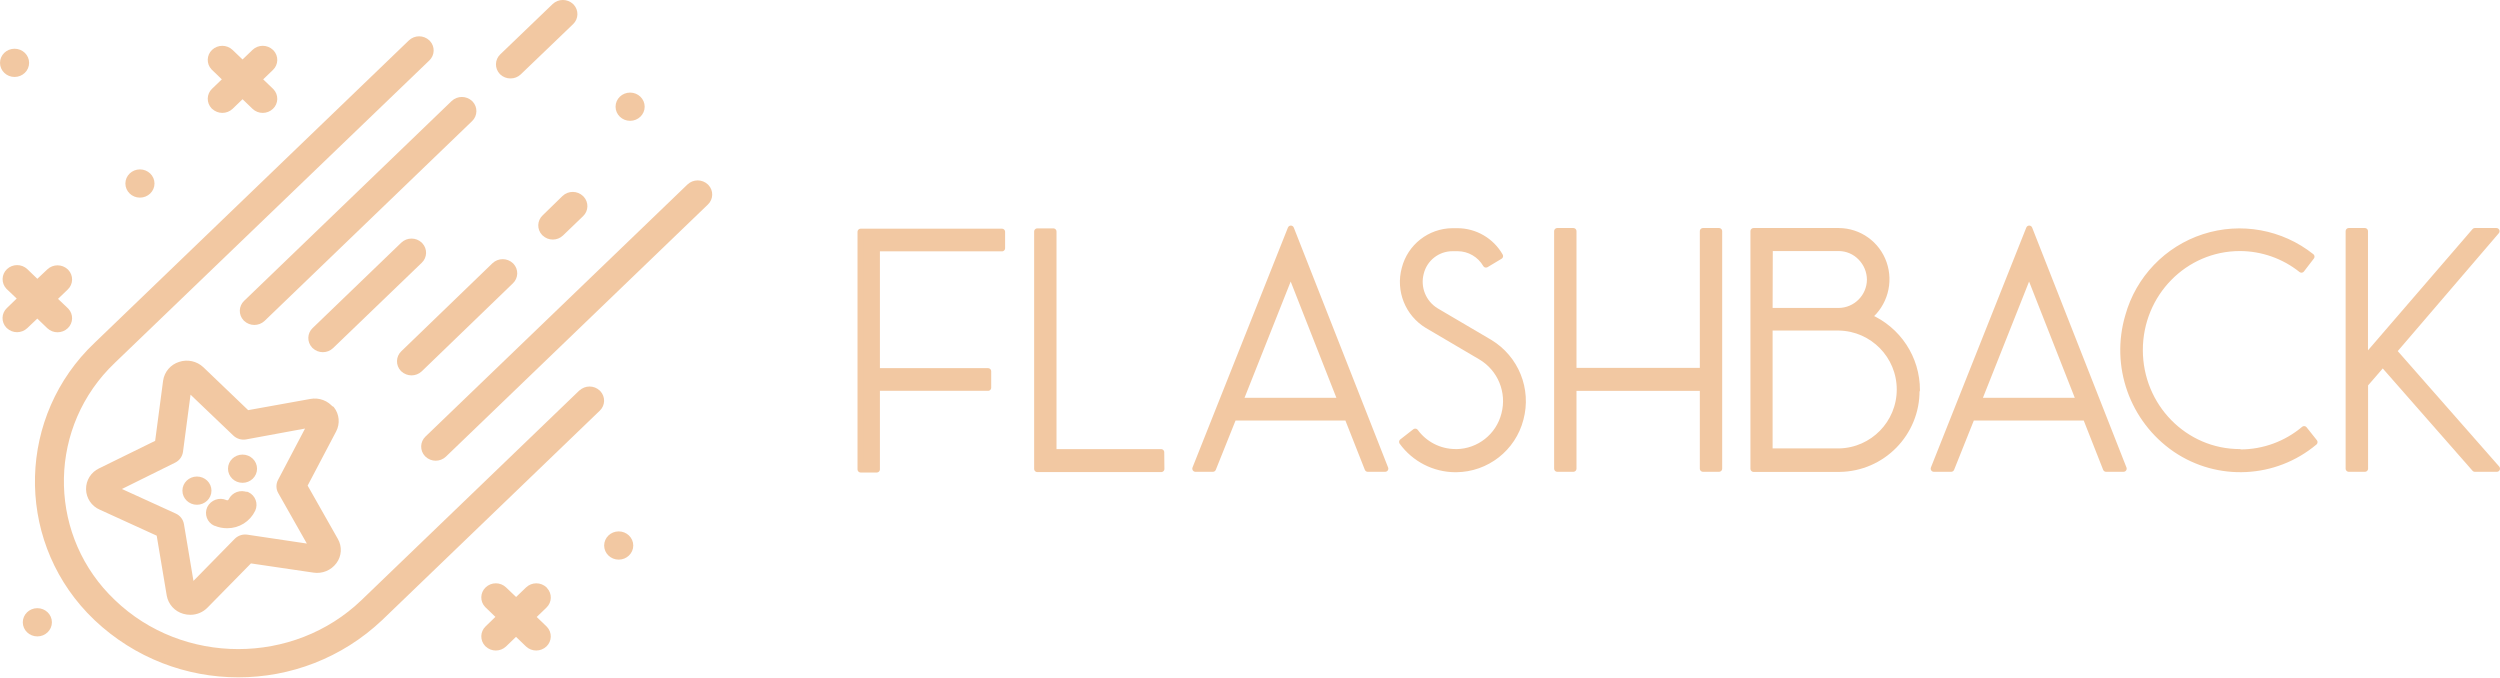
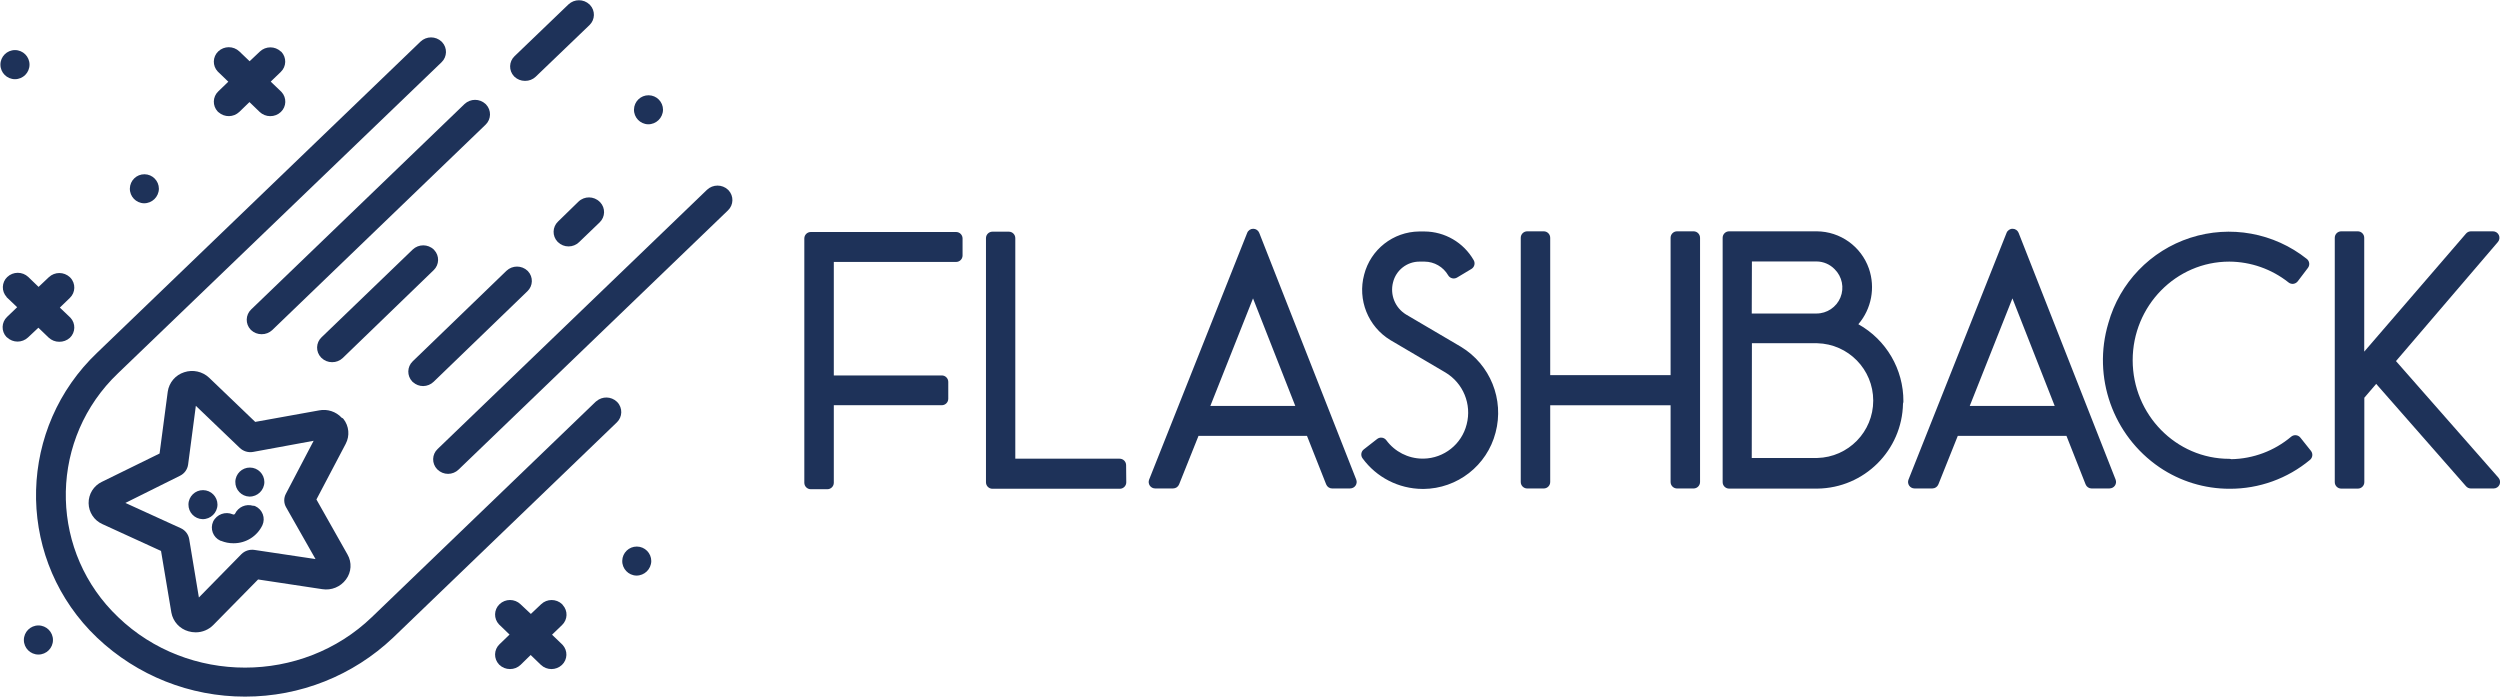
- <svg xmlns="http://www.w3.org/2000/svg" id="Layer_1" data-name="Layer 1" viewBox="0 0 795.17 215.44">
+ <svg xmlns="http://www.w3.org/2000/svg" id="Layer_1" data-name="Layer 1" viewBox="0 0 773.17 215.44">
  <defs>
    <style>
      .cls-1 {
-         fill: #f2c8a2;
-         stroke: #f2c8a2;
-         stroke-linecap: round;
-         stroke-linejoin: round;
-         stroke-width: 2px;
+         fill: #1e3259;
      }
    </style>
  </defs>
-   <g id="Layer_1-2" data-name="Layer 1">
+   <g id="Layer_1-2" data-name="Layer 1-2">
    <g>
-       <path class="cls-1" d="M28.87,103.72a3.74,3.74,0,0,0,5.13,0,3.39,3.39,0,0,0,.14-4.79L34,98.79l-3.86-3.68L34,91.4a3.4,3.4,0,0,0,.13-4.81L34,86.46a3.74,3.74,0,0,0-5.13,0L25,90.11l-3.86-3.72a3.72,3.72,0,0,0-5.12,0,3.4,3.4,0,0,0-.13,4.81l.13.13L19.89,95,16,98.76a3.39,3.39,0,0,0-.14,4.79l.14.14a3.72,3.72,0,0,0,5.12,0L25,100Z" transform="translate(-13.13 -0.05)" />
-       <path class="cls-1" d="M186.28,187.61a3.72,3.72,0,0,0-5.13,0l-3.86,3.71-3.89-3.71a3.7,3.7,0,0,0-5.12,0,3.39,3.39,0,0,0-.14,4.79l.14.14,3.86,3.72L168.28,200a3.4,3.4,0,0,0-.13,4.81l.13.13a3.72,3.72,0,0,0,5.12,0l3.86-3.72,3.86,3.72a3.74,3.74,0,0,0,5.13,0,3.4,3.4,0,0,0,.13-4.81l-.13-.13-3.85-3.71,3.86-3.72a3.39,3.39,0,0,0,.14-4.79l-.14-.14Z" transform="translate(-13.13 -0.05)" />
-       <path class="cls-1" d="M81.29,33.94a3.74,3.74,0,0,0,5.13,0l3.86-3.72,3.86,3.72a3.72,3.72,0,0,0,5.12,0,3.4,3.4,0,0,0,.13-4.81L99.26,29,95.4,25.29l3.86-3.72a3.39,3.39,0,0,0,.14-4.79l-.14-.14a3.72,3.72,0,0,0-5.12,0l-3.86,3.71L86.4,16.64a3.74,3.74,0,0,0-5.13,0,3.39,3.39,0,0,0-.14,4.79l.14.14,3.86,3.72L81.27,29a3.4,3.4,0,0,0-.13,4.81l.13.13Z" transform="translate(-13.13 -0.05)" />
-       <ellipse class="cls-1" cx="11.88" cy="197.93" rx="3.63" ry="3.49" />
-       <ellipse class="cls-1" cx="44.51" cy="58.37" rx="3.63" ry="3.49" />
-       <ellipse class="cls-1" cx="4.63" cy="19.99" rx="3.63" ry="3.49" />
-       <ellipse class="cls-1" cx="196.79" cy="173.51" rx="3.63" ry="3.49" />
-       <ellipse class="cls-1" cx="200.42" cy="33.94" rx="3.63" ry="3.49" />
-       <path class="cls-1" d="M198.06,125l-69.23,66.62c-22,21.18-57.84,21.18-79.86,0A53,53,0,0,1,47,116.7q.94-1,1.93-1.93L149,18.55a3.39,3.39,0,0,0,.14-4.79l-.14-.14a3.72,3.72,0,0,0-5.12,0l-100,96.22a59.76,59.76,0,0,0-2.24,84.48q1.09,1.15,2.24,2.24a65.57,65.57,0,0,0,90.11,0l69.22-66.61a3.4,3.4,0,0,0,.13-4.81l-.13-.13a3.72,3.72,0,0,0-5.12,0Z" transform="translate(-13.13 -0.05)" />
-       <path class="cls-1" d="M175.5,24a3.67,3.67,0,0,0,2.56-1L194.73,7a3.41,3.41,0,0,0,.12-4.82l-.12-.12a3.74,3.74,0,0,0-5.13,0l-16.66,16a3.4,3.4,0,0,0-.13,4.81l.13.13A3.68,3.68,0,0,0,175.5,24Z" transform="translate(-13.13 -0.05)" />
-       <path class="cls-1" d="M91.47,101.39a3.74,3.74,0,0,0,5.13,0l66-63.54a3.41,3.41,0,0,0,.12-4.82l-.12-.12a3.74,3.74,0,0,0-5.13,0l-66,63.55a3.39,3.39,0,0,0-.14,4.79l.14.14Z" transform="translate(-13.13 -0.05)" />
-       <path class="cls-1" d="M192.74,63.11l-6.34,6.18a3.39,3.39,0,0,0-.14,4.79l.14.14a3.7,3.7,0,0,0,5.12,0l6.38-6.14a3.39,3.39,0,0,0,.14-4.79l-.14-.14A3.72,3.72,0,0,0,192.74,63.11Z" transform="translate(-13.13 -0.05)" />
-       <path class="cls-1" d="M141.46,117.43a3.74,3.74,0,0,0,5.13,0l29-28a3.4,3.4,0,0,0,.12-4.81l-.12-.12a3.74,3.74,0,0,0-5.13,0l-29,28a3.41,3.41,0,0,0-.12,4.82l.12.12Z" transform="translate(-13.13 -0.05)" />
-       <path class="cls-1" d="M146.59,77.95a3.74,3.74,0,0,0-5.13,0l-28.2,27.16a3.39,3.39,0,0,0-.14,4.79l.14.14a3.71,3.71,0,0,0,5.13,0l28.2-27.14a3.39,3.39,0,0,0,.14-4.79l-.14-.14Z" transform="translate(-13.13 -0.05)" />
-       <path class="cls-1" d="M237.6,59.45a3.72,3.72,0,0,0-5.12,0l-83.33,80.18a3.4,3.4,0,0,0-.12,4.81l.12.12a3.71,3.71,0,0,0,5.13,0L237.6,64.38a3.39,3.39,0,0,0,.14-4.79Z" transform="translate(-13.13 -0.05)" />
-       <path class="cls-1" d="M118.45,130.35a6.61,6.61,0,0,0-6.45-2.42l-20.26,3.65-14.62-14a6.69,6.69,0,0,0-6.72-1.47A6.35,6.35,0,0,0,66,121.26L63.4,140.93l-18.33,9a6.2,6.2,0,0,0,.18,11.31l18.62,8.5,3.28,19.58a6.37,6.37,0,0,0,4.54,5,6.91,6.91,0,0,0,2,.28,6.6,6.6,0,0,0,4.74-2l14.16-14.41,20.36,3a6.63,6.63,0,0,0,6.37-2.6,6,6,0,0,0,.39-6.65l-9.87-17.42,9.31-17.69a6.09,6.09,0,0,0-.6-6.63Zm-16,22.81a3.33,3.33,0,0,0,.06,3.24l10.1,17.83-20.89-3.12a3.68,3.68,0,0,0-3.19,1L74,186.92l-3.35-20a3.5,3.5,0,0,0-2-2.6l-19.07-8.7L68.4,146.3a3.51,3.51,0,0,0,1.94-2.65L73,123.5l15,14.33a3.71,3.71,0,0,0,3.22,1L112,135Z" transform="translate(-13.13 -0.05)" />
-       <ellipse class="cls-1" cx="77.14" cy="149.08" rx="3.62" ry="3.49" />
-       <ellipse class="cls-1" cx="62.64" cy="156.06" rx="3.62" ry="3.49" />
-       <path class="cls-1" d="M91.55,157.58a3.67,3.67,0,0,0-4.79,1.74,1.5,1.5,0,0,1-2,.71h0a3.7,3.7,0,0,0-4.8,1.74,3.45,3.45,0,0,0,1.7,4.57l.11,0a9,9,0,0,0,3.63.72,8.78,8.78,0,0,0,8-5,3.43,3.43,0,0,0-1.68-4.55l-.14-.06Z" transform="translate(-13.13 -0.05)" />
+       <g>
+         <path class="cls-1" d="M15.74,103.67a3.74,3.74,0,0,0,5.13,0A3.39,3.39,0,0,0,21,98.88l-.14-.14L17,95.06l3.86-3.71A3.41,3.41,0,0,0,21,86.54h0l-.13-.13a3.74,3.74,0,0,0-5.13,0l-3.87,3.65L8,86.34a3.72,3.72,0,0,0-5.12,0,3.41,3.41,0,0,0-.13,4.81h0l.13.13L6.76,95,2.87,98.71a3.39,3.39,0,0,0-.14,4.79l.14.14a3.72,3.72,0,0,0,5.12,0L11.87,100Z" transform="translate(0 0.01)" />
+         <path class="cls-1" d="M18.3,105.69a4.74,4.74,0,0,1-3.25-1.29h0l-3.18-3.06-3.19,3a4.73,4.73,0,0,1-6.5,0L2,104.21A4.41,4.41,0,0,1,2.18,98l3.13-3-3.26-3.1,0-.06a4.41,4.41,0,0,1,.2-6.19,4.74,4.74,0,0,1,6.5,0l3.18,3.07,3.17-3a4.75,4.75,0,0,1,6.51,0l.15.15a4.42,4.42,0,0,1-.15,6.25l-3.1,3,3.26,3.11a4.41,4.41,0,0,1-.16,6.23A4.76,4.76,0,0,1,18.3,105.69ZM16.43,103a2.74,2.74,0,0,0,3.75,0,2.38,2.38,0,0,0,.1-3.37l-.12-.12-3.84-3.67a1,1,0,0,1-.31-.72,1,1,0,0,1,.31-.72l3.86-3.71a2.41,2.41,0,0,0,.1-3.4l-.12-.11a2.73,2.73,0,0,0-3.73,0l-3.87,3.65a1,1,0,0,1-1.38,0L7.32,87.06a2.72,2.72,0,0,0-3.74,0,2.4,2.4,0,0,0-.1,3.39l.12.11,3.85,3.65a1,1,0,0,1,0,1.45L3.56,99.43a2.39,2.39,0,0,0-.1,3.38l.12.12a2.7,2.7,0,0,0,3.72,0l3.88-3.68a1,1,0,0,1,1.38,0Z" transform="translate(0 0.01)" />
+       </g>
+       <g>
+         <path class="cls-1" d="M173.15,187.56a3.72,3.72,0,0,0-5.13,0l-3.86,3.71-3.89-3.71a3.7,3.7,0,0,0-5.12,0,3.39,3.39,0,0,0-.14,4.79l.14.14,3.86,3.72L155.15,200a3.41,3.41,0,0,0-.13,4.81h0l.13.13a3.72,3.72,0,0,0,5.12,0l3.86-3.72,3.86,3.72a3.74,3.74,0,0,0,5.13,0,3.41,3.41,0,0,0,.13-4.81h0l-.13-.13-3.85-3.71,3.86-3.72a3.39,3.39,0,0,0,.14-4.79l-.14-.14Z" transform="translate(0 0.01)" />
+         <path class="cls-1" d="M157.71,206.91a4.72,4.72,0,0,1-3.25-1.29l-.13-.14,0,0a4.41,4.41,0,0,1,.15-6.24l3.11-3-3.27-3.15a4.42,4.42,0,0,1,.16-6.23,4.69,4.69,0,0,1,6.5,0l3.2,3,3.17-3a4.72,4.72,0,0,1,6.51,0,1.25,1.25,0,0,1,.18.24,4.41,4.41,0,0,1-.2,6.18l-3.11,3,3.25,3.13,0,0a4.41,4.41,0,0,1-.18,6.21,4.75,4.75,0,0,1-6.51,0l-3.17-3.06L161,205.61A4.68,4.68,0,0,1,157.71,206.91Zm-2-2.86.13.13a2.7,2.7,0,0,0,3.72,0l3.86-3.71a1,1,0,0,1,1.38,0l3.86,3.72a2.74,2.74,0,0,0,3.75,0,2.36,2.36,0,0,0,.75-1.67,2.39,2.39,0,0,0-.65-1.72l0,0-.1-.09-3.83-3.7a1,1,0,0,1,0-1.44l3.86-3.72a2.39,2.39,0,0,0,.1-3.38l-.12-.12a1.83,1.83,0,0,1-.13-.16,2.71,2.71,0,0,0-3.58.14L164.85,192a1,1,0,0,1-1.38,0l-3.89-3.71a2.71,2.71,0,0,0-3.74,0,2.39,2.39,0,0,0-.1,3.38l.12.12,3.84,3.71a1,1,0,0,1,.31.72,1,1,0,0,1-.3.72l-3.86,3.74a2.39,2.39,0,0,0-.12,3.38Z" transform="translate(0 0.01)" />
+       </g>
+       <g>
+         <path class="cls-1" d="M68.16,33.89a3.74,3.74,0,0,0,5.13,0l3.86-3.72L81,33.89a3.72,3.72,0,0,0,5.12,0,3.41,3.41,0,0,0,.13-4.81h0L86.13,29l-3.86-3.71,3.86-3.72a3.39,3.39,0,0,0,.14-4.79l-.14-.14a3.72,3.72,0,0,0-5.12,0L77.15,20.3l-3.88-3.71a3.74,3.74,0,0,0-5.13,0A3.39,3.39,0,0,0,68,21.38l.14.14L72,25.24,68.14,29A3.41,3.41,0,0,0,68,33.76h0l.13.13Z" transform="translate(0 0.01)" />
+         <path class="cls-1" d="M83.57,35.91a4.72,4.72,0,0,1-3.25-1.29l-3.17-3.06L74,34.61a4.74,4.74,0,0,1-6.38.12,1.09,1.09,0,0,1-.17-.13l-.13-.13,0,0a4.41,4.41,0,0,1,.18-6.21l3.11-3-3.27-3.15a4.41,4.41,0,0,1,.16-6.23,4.75,4.75,0,0,1,6.51,0l3.19,3.05,3.17-3a4.73,4.73,0,0,1,6.5,0L87,16a4.41,4.41,0,0,1-.16,6.23l-3.11,3L87,28.37l.06.06a4.4,4.4,0,0,1-.2,6.19A4.72,4.72,0,0,1,83.57,35.91Zm-6.42-6.74a1,1,0,0,1,.69.28l3.86,3.72a2.72,2.72,0,0,0,3.74,0,2.4,2.4,0,0,0,.11-3.38l-.13-.12L81.58,26a1,1,0,0,1,0-1.44l3.86-3.72a2.39,2.39,0,0,0,.1-3.38l-.12-.12a2.7,2.7,0,0,0-3.72,0L77.84,21a1,1,0,0,1-1.38,0l-3.88-3.71a2.74,2.74,0,0,0-3.75,0,2.38,2.38,0,0,0-.1,3.37l.12.12,3.84,3.71a1,1,0,0,1,0,1.44l-3.86,3.71a2.42,2.42,0,0,0-.1,3.4h0l.11.08a2.74,2.74,0,0,0,3.75,0l3.86-3.71A1,1,0,0,1,77.15,29.17Z" transform="translate(0 0.01)" />
+       </g>
+       <g>
+         <ellipse class="cls-1" cx="11.88" cy="197.94" rx="3.63" ry="3.49" />
+         <path class="cls-1" d="M11.88,202.42a4.49,4.49,0,1,1,0-9,4.49,4.49,0,1,1,0,9Zm0-7a2.49,2.49,0,1,0,0,5,2.49,2.49,0,1,0,0-5Z" transform="translate(0 0.01)" />
+       </g>
+       <g>
+         <ellipse class="cls-1" cx="44.51" cy="58.38" rx="3.63" ry="3.49" />
+         <path class="cls-1" d="M44.51,62.86a4.49,4.49,0,1,1,4.63-4.49A4.57,4.57,0,0,1,44.51,62.86Zm0-7a2.49,2.49,0,1,0,2.63,2.49A2.57,2.57,0,0,0,44.51,55.88Z" transform="translate(0 0.01)" />
+       </g>
+       <g>
+         <ellipse class="cls-1" cx="4.63" cy="20" rx="3.63" ry="3.49" />
+         <path class="cls-1" d="M4.63,24.48a4.49,4.49,0,1,1,0-9,4.49,4.49,0,1,1,0,9Zm0-7a2.49,2.49,0,1,0,0,5,2.49,2.49,0,1,0,0-5Z" transform="translate(0 0.01)" />
+       </g>
+       <g>
+         <ellipse class="cls-1" cx="196.79" cy="173.52" rx="3.63" ry="3.49" />
+         <path class="cls-1" d="M196.79,178a4.49,4.49,0,1,1,4.63-4.49A4.57,4.57,0,0,1,196.79,178Zm0-7a2.49,2.49,0,1,0,2.63,2.49A2.57,2.57,0,0,0,196.79,171Z" transform="translate(0 0.01)" />
+       </g>
+       <g>
+         <ellipse class="cls-1" cx="200.42" cy="33.95" rx="3.63" ry="3.49" />
+         <path class="cls-1" d="M200.42,38.43a4.49,4.49,0,1,1,4.63-4.49A4.57,4.57,0,0,1,200.42,38.43Zm0-7a2.49,2.49,0,1,0,2.63,2.49A2.57,2.57,0,0,0,200.42,31.45Z" transform="translate(0 0.01)" />
+       </g>
+       <g>
+         <path class="cls-1" d="M184.93,125,115.7,191.57c-22,21.18-57.84,21.18-79.86,0a53,53,0,0,1-2-74.92c.63-.67,1.27-1.31,1.93-1.93L135.87,18.5a3.39,3.39,0,0,0,.14-4.79l-.14-.14a3.72,3.72,0,0,0-5.12,0l-100,96.22a59.75,59.75,0,0,0-2.24,84.48c.73.77,1.47,1.51,2.24,2.24a65.57,65.57,0,0,0,90.11,0l69.22-66.61a3.41,3.41,0,0,0,.13-4.81h0l-.13-.13a3.72,3.72,0,0,0-5.12,0Z" transform="translate(0 0.01)" />
+         <path class="cls-1" d="M75.8,215.43a66.38,66.38,0,0,1-45.74-18.19c-.78-.74-1.54-1.51-2.28-2.28a60.84,60.84,0,0,1,2.28-85.9l100-96.21a4.73,4.73,0,0,1,6.5,0l.16.16a4.42,4.42,0,0,1-.16,6.23L36.49,115.44c-.65.61-1.28,1.25-1.89,1.89a52.06,52.06,0,0,0,1.93,73.51c21.65,20.83,56.85,20.83,78.48,0l69.23-66.62a.83.83,0,0,1,.21-.16,4.73,4.73,0,0,1,6.32.16l.15.15a4.42,4.42,0,0,1-.15,6.25l-69.22,66.6A66.4,66.4,0,0,1,75.8,215.43ZM133.32,13.55a2.68,2.68,0,0,0-1.88.75l-100,96.21a58.82,58.82,0,0,0-2.2,83.07c.7.75,1.44,1.49,2.2,2.2a64.59,64.59,0,0,0,88.73,0l69.22-66.6a2.41,2.41,0,0,0,.1-3.4l-.12-.11a2.7,2.7,0,0,0-3.72,0l-.18.13-69.08,66.47c-22.39,21.56-58.83,21.56-81.24,0a54.07,54.07,0,0,1-2-76.33c.64-.67,1.3-1.34,2-2L135.18,17.78a2.39,2.39,0,0,0,.1-3.38l-.12-.12A2.65,2.65,0,0,0,133.32,13.55Z" transform="translate(0 0.01)" />
+       </g>
+       <g>
+         <path class="cls-1" d="M162.37,24a3.68,3.68,0,0,0,2.56-1L181.6,7a3.41,3.41,0,0,0,.12-4.82L181.6,2a3.74,3.74,0,0,0-5.13,0L159.81,18a3.41,3.41,0,0,0-.13,4.81h0l.13.13A3.68,3.68,0,0,0,162.37,24Z" transform="translate(0 0.01)" />
+         <path class="cls-1" d="M162.41,25h-.08a4.68,4.68,0,0,1-3.21-1.27l-.15-.15,0,0h0a4.4,4.4,0,0,1,.17-6.22l16.66-16a4.74,4.74,0,0,1,6.51,0l.14.14a4.42,4.42,0,0,1-.14,6.25l-16.67,16A4.64,4.64,0,0,1,162.41,25Zm0-2h0a2.63,2.63,0,0,0,1.83-.73l16.67-16A2.42,2.42,0,0,0,181,2.82l-.11-.1a2.72,2.72,0,0,0-3.73,0l-16.66,16a2.4,2.4,0,0,0-.75,1.68,2.35,2.35,0,0,0,.65,1.71l.12.12a2.68,2.68,0,0,0,1.84.71Z" transform="translate(0 0.01)" />
+       </g>
+       <g>
+         <path class="cls-1" d="M78.34,101.34a3.74,3.74,0,0,0,5.13,0l66-63.54a3.41,3.41,0,0,0,.12-4.82l-.12-.12a3.74,3.74,0,0,0-5.13,0l-66,63.55a3.39,3.39,0,0,0-.14,4.79Z" transform="translate(0 0.01)" />
+         <path class="cls-1" d="M80.9,103.35a4.71,4.71,0,0,1-3.25-1.28l0,0-.14-.14a4.42,4.42,0,0,1,.16-6.23l66-63.54a4.75,4.75,0,0,1,6.51,0l.14.14a4.42,4.42,0,0,1-.14,6.25l-66,63.54A4.74,4.74,0,0,1,80.9,103.35ZM79,100.62a2.75,2.75,0,0,0,3.75,0l66-63.53a2.42,2.42,0,0,0,.09-3.41l-.11-.1a2.71,2.71,0,0,0-3.73,0L79,97.13a2.39,2.39,0,0,0-.1,3.38Z" transform="translate(0 0.01)" />
+       </g>
+       <g>
+         <path class="cls-1" d="M179.61,63.06l-6.34,6.18a3.39,3.39,0,0,0-.14,4.79l.14.14a3.7,3.7,0,0,0,5.12,0L184.77,68a3.39,3.39,0,0,0,.14-4.79l-.14-.14A3.71,3.71,0,0,0,179.61,63.06Z" transform="translate(0 0.01)" />
+         <path class="cls-1" d="M175.83,76.2a4.65,4.65,0,0,1-3.25-1.31l-.16-.15a4.41,4.41,0,0,1,.16-6.23l6.33-6.17h0a4.7,4.7,0,0,1,6.55.06l.15.14a4.41,4.41,0,0,1-.16,6.23l-6.38,6.13A4.65,4.65,0,0,1,175.83,76.2Zm4.47-12.42L174,70a2.38,2.38,0,0,0-.11,3.38l.12.12a2.69,2.69,0,0,0,3.72,0l6.38-6.14a2.39,2.39,0,0,0,.1-3.38l-.12-.12A2.71,2.71,0,0,0,180.3,63.78Z" transform="translate(0 0.01)" />
+       </g>
+       <g>
+         <path class="cls-1" d="M128.33,117.38a3.74,3.74,0,0,0,5.13,0l29-28a3.4,3.4,0,0,0,.12-4.81h0l-.12-.12a3.74,3.74,0,0,0-5.13,0l-29,28a3.41,3.41,0,0,0-.12,4.82l.12.12Z" transform="translate(0 0.01)" />
+         <path class="cls-1" d="M130.89,119.39a4.64,4.64,0,0,1-3.14-1.19l-.13-.1-.12-.12a4.42,4.42,0,0,1,.14-6.25l29-28a4.74,4.74,0,0,1,6.51,0l.14.14,0,0a4.38,4.38,0,0,1-.18,6.19l-29,28A4.74,4.74,0,0,1,130.89,119.39Zm-1.94-2.8.07.06a2.74,2.74,0,0,0,3.75,0l29-28a2.4,2.4,0,0,0,.75-1.68,2.44,2.44,0,0,0-.66-1.72l-.11-.1a2.72,2.72,0,0,0-3.73,0l-29,28a2.42,2.42,0,0,0-.09,3.41Z" transform="translate(0 0.01)" />
+       </g>
+       <g>
+         <path class="cls-1" d="M133.46,77.9a3.74,3.74,0,0,0-5.13,0l-28.2,27.16a3.39,3.39,0,0,0-.14,4.79l.14.14a3.72,3.72,0,0,0,5.13,0l28.2-27.14a3.39,3.39,0,0,0,.14-4.79l-.14-.14Z" transform="translate(0 0.01)" />
+         <path class="cls-1" d="M102.69,112a4.65,4.65,0,0,1-3.25-1.31l-.16-.16a4.39,4.39,0,0,1,.16-6.22l28.2-27.15a4.74,4.74,0,0,1,6.51,0l.13.15,0,0a4.41,4.41,0,0,1-.16,6.23L106,110.71A4.7,4.7,0,0,1,102.69,112ZM130.9,77.88a2.71,2.71,0,0,0-1.88.75l-28.2,27.15a2.39,2.39,0,0,0-.1,3.38l.12.13a2.71,2.71,0,0,0,3.73,0l28.2-27.14a2.39,2.39,0,0,0,.1-3.38l-.12-.12-.08-.09A2.7,2.7,0,0,0,130.9,77.88Z" transform="translate(0 0.01)" />
+       </g>
+       <g>
+         <path class="cls-1" d="M224.47,59.4a3.72,3.72,0,0,0-5.12,0L136,139.58a3.4,3.4,0,0,0-.12,4.81h0l.12.12a3.72,3.72,0,0,0,5.13,0l83.32-80.18a3.39,3.39,0,0,0,.14-4.79Z" transform="translate(0 0.01)" />
+         <path class="cls-1" d="M138.58,146.54a4.65,4.65,0,0,1-3.25-1.31l-.14-.13a4.4,4.4,0,0,1-1.23-3.17,4.36,4.36,0,0,1,1.37-3.07l83.33-80.18a4.73,4.73,0,0,1,6.5,0l0,0,.14.14a4.41,4.41,0,0,1-.16,6.23l-83.32,80.17A4.66,4.66,0,0,1,138.58,146.54Zm83.33-87.16a2.7,2.7,0,0,0-1.87.75L136.71,140.3A2.4,2.4,0,0,0,136,142a2.44,2.44,0,0,0,.66,1.72l.11.1a2.7,2.7,0,0,0,3.73,0l83.32-80.18a2.39,2.39,0,0,0,.1-3.38l-.11-.11A2.67,2.67,0,0,0,221.91,59.38Z" transform="translate(0 0.01)" />
+       </g>
+       <g>
+         <path class="cls-1" d="M105.32,130.3a6.61,6.61,0,0,0-6.45-2.42l-20.26,3.65L64,117.53a6.69,6.69,0,0,0-6.72-1.47,6.35,6.35,0,0,0-4.4,5.15l-2.6,19.67-18.33,9a6.21,6.21,0,0,0,.18,11.31l18.62,8.5L54,189.27a6.35,6.35,0,0,0,4.54,5,6.76,6.76,0,0,0,2,.28,6.59,6.59,0,0,0,4.74-2l14.16-14.41,20.36,3a6.62,6.62,0,0,0,6.37-2.6,6,6,0,0,0,.39-6.65l-9.87-17.42L106,136.78a6.09,6.09,0,0,0-.6-6.63Zm-16,22.81a3.33,3.33,0,0,0,.06,3.24l10.1,17.83-20.89-3.12a3.69,3.69,0,0,0-3.19,1L60.87,186.87l-3.35-20a3.49,3.49,0,0,0-2-2.6l-19.07-8.7,18.82-9.32a3.51,3.51,0,0,0,1.94-2.65l2.66-20.15,15,14.33a3.72,3.72,0,0,0,3.22,1L98.87,135Z" transform="translate(0 0.01)" />
+         <path class="cls-1" d="M60.5,195.55a7.94,7.94,0,0,1-2.22-.32A7.4,7.4,0,0,1,53,189.45l-3.2-19.07L31.71,162.1A7.2,7.2,0,0,1,31.52,149l17.83-8.75,2.53-19.14a7.4,7.4,0,0,1,5.09-6,7.7,7.7,0,0,1,7.71,1.7l14.25,13.66,19.76-3.56a7.54,7.54,0,0,1,7,2.29.92.92,0,0,1,.52.34,7.08,7.08,0,0,1,.7,7.72l-9.05,17.2,9.6,17a7,7,0,0,1-.46,7.74,7.6,7.6,0,0,1-7.33,3L79.82,179.2,66,193.25a7.63,7.63,0,0,1-5.44,2.3Zm-1.09-78.84a5.74,5.74,0,0,0-1.82.3,5.37,5.37,0,0,0-3.73,4.34L51.26,141a1,1,0,0,1-.55.77l-18.33,9a5.19,5.19,0,0,0,.14,9.49l18.64,8.51a1,1,0,0,1,.57.75L55,189.1a5.41,5.41,0,0,0,3.82,4.21,6.27,6.27,0,0,0,1.72.24h0a5.63,5.63,0,0,0,4-1.7l14.17-14.41a1,1,0,0,1,.86-.29l20.36,3a5.62,5.62,0,0,0,5.42-2.21,5,5,0,0,0,.33-5.54L95.84,155a1,1,0,0,1,0-1l9.31-17.69a5.12,5.12,0,0,0-.18-5.08,1,1,0,0,1-.43-.31,5.57,5.57,0,0,0-5.47-2.06l-20.27,3.65a1,1,0,0,1-.87-.26l-14.62-14A5.71,5.71,0,0,0,59.41,116.71Zm1.46,71.16a.79.79,0,0,1-.3-.05,1,1,0,0,1-.69-.78l-3.35-20a2.48,2.48,0,0,0-1.42-1.86L36,156.48a1,1,0,0,1,0-1.81l18.82-9.32a2.5,2.5,0,0,0,1.39-1.89l2.66-20.14a1,1,0,0,1,1.68-.59l15,14.33a2.72,2.72,0,0,0,2.36.73L98.69,134a1,1,0,0,1,1,.39,1,1,0,0,1,.08,1.06l-9.55,18.16h0a2.35,2.35,0,0,0,0,2.27l10.11,17.84a1,1,0,0,1-1,1.48l-20.89-3.12a2.68,2.68,0,0,0-2.34.72l-14.52,14.8A1,1,0,0,1,60.87,187.87ZM38.78,155.53l17.16,7.83a4.52,4.52,0,0,1,2.57,3.34l3,18.07,13.16-13.41a4.73,4.73,0,0,1,4.07-1.29l18.84,2.82-9.09-16a4.3,4.3,0,0,1-.07-4.2L97,136.31l-18.76,3.45a4.73,4.73,0,0,1-4.1-1.26l-13.57-13-2.4,18.2a4.52,4.52,0,0,1-2.49,3.42Zm50.54-2.42h0Z" transform="translate(0 0.01)" />
+       </g>
+       <g>
+         <ellipse class="cls-1" cx="77.14" cy="149.09" rx="3.62" ry="3.49" />
+         <path class="cls-1" d="M77.14,153.57a4.49,4.49,0,1,1,4.62-4.49A4.56,4.56,0,0,1,77.14,153.57Zm0-7a2.49,2.49,0,1,0,2.62,2.49A2.57,2.57,0,0,0,77.14,146.59Z" transform="translate(0 0.01)" />
+       </g>
+       <g>
+         <ellipse class="cls-1" cx="62.64" cy="156.07" rx="3.62" ry="3.49" />
+         <path class="cls-1" d="M62.64,160.55a4.49,4.49,0,1,1,4.62-4.49A4.56,4.56,0,0,1,62.64,160.55Zm0-7a2.49,2.49,0,1,0,2.62,2.49A2.57,2.57,0,0,0,62.64,153.57Z" transform="translate(0 0.01)" />
+       </g>
+       <g>
+         <path class="cls-1" d="M78.42,157.53a3.68,3.68,0,0,0-4.79,1.74,1.5,1.5,0,0,1-2,.71h0a3.7,3.7,0,0,0-4.8,1.74,3.45,3.45,0,0,0,1.7,4.57h.11a9,9,0,0,0,3.63.72,8.78,8.78,0,0,0,8-5,3.43,3.43,0,0,0-1.68-4.55l-.14-.06Z" transform="translate(0 0.01)" />
+         <path class="cls-1" d="M72.14,168a9.88,9.88,0,0,1-3.71-.72,1.17,1.17,0,0,1-.32-.09,4.46,4.46,0,0,1-2.19-5.9A4.7,4.7,0,0,1,72,159.06a.51.51,0,0,0,.7-.22,4.67,4.67,0,0,1,5.56-2.43,1,1,0,0,1,.55.07l.14.06a4.44,4.44,0,0,1,2.2,5.89A9.82,9.82,0,0,1,72.34,168Zm-3.35-2.71a1.09,1.09,0,0,1,.24.07,7.93,7.93,0,0,0,3.23.64h.06a7.82,7.82,0,0,0,7.05-4.43,2.43,2.43,0,0,0-.9-3.05.93.93,0,0,1-.46-.09,2.65,2.65,0,0,0-3.48,1.27A2.47,2.47,0,0,1,73.11,161a2.44,2.44,0,0,1-1.91-.1,2.69,2.69,0,0,0-3.47,1.29A2.43,2.43,0,0,0,68.79,165.3Z" transform="translate(0 0.01)" />
+       </g>
    </g>
  </g>
  <g id="Layer_2" data-name="Layer 2">
    <g>
-       <path class="cls-1" d="M292,149.34h-5.12V73.79h44.94V79H292v39.15H327.4v5.21H292Z" transform="translate(-13.13 -0.05)" />
-       <path class="cls-1" d="M382.49,149.2H343.06V73.69h5.11V143.9h34.27Z" transform="translate(-13.13 -0.05)" />
-       <path class="cls-1" d="M393.36,149.11,423.71,72.8l30,76.31h-5.54l-6.43-16.3H405.44l-6.53,16.3Zm14.14-21.53h32.16l-16-40.7Z" transform="translate(-13.13 -0.05)" />
-       <path class="cls-1" d="M476.37,143.9a16,16,0,0,0,15.29-12.1,16.4,16.4,0,0,0-7.51-18.3l-17-10a16.09,16.09,0,0,1-7.19-18,15.76,15.76,0,0,1,15.13-11.87h1.63a15.6,15.6,0,0,1,13.49,7.87l-4.44,2.66a10.47,10.47,0,0,0-9-5.21h-1.63A10.42,10.42,0,0,0,465,86.89,10.9,10.9,0,0,0,469.92,99l17,10a21.75,21.75,0,0,1,9.79,24.3,21.26,21.26,0,0,1-20.43,15.95H476a21,21,0,0,1-16.86-8.65l4.13-3.22A15.89,15.89,0,0,0,476,143.88Z" transform="translate(-13.13 -0.05)" />
-       <path class="cls-1" d="M513.56,123.37v25.74h-5.11V73.58h5.11v44.47h41.23V73.58h5.11v75.53h-5.11V123.37Z" transform="translate(-13.13 -0.05)" />
-       <path class="cls-1" d="M622.68,124.15a24.76,24.76,0,0,1-24.49,25h-27.3V73.58H598a15.17,15.17,0,0,1,14.25,10.2,15.53,15.53,0,0,1-4.79,17.08,25.24,25.24,0,0,1,15.34,23.29ZM575.94,99h22a10.09,10.09,0,0,0,10-10A10.21,10.21,0,0,0,605,81.9a9.81,9.81,0,0,0-7-3H576Zm0,44.68h22.18a19.75,19.75,0,0,0,0-39.49H575.94Z" transform="translate(-13.13 -0.05)" />
-       <path class="cls-1" d="M628.22,149.11,658.56,72.8l30,76.31H683l-6.42-16.3H640.26l-6.52,16.3Zm14.14-21.53h32.16l-16-40.7Z" transform="translate(-13.13 -0.05)" />
-       <path class="cls-1" d="M725.79,144A31.47,31.47,0,0,0,746,136.58l3.26,4.1a36.67,36.67,0,0,1-44.16,2.22,38.2,38.2,0,0,1-15-42.37,36.7,36.7,0,0,1,58.2-18.85l-3.15,4.1a31.53,31.53,0,0,0-19.58-6.88c-17.62,0-31.87,14.53-31.87,32.49s14.25,32.5,31.87,32.5Z" transform="translate(-13.13 -0.05)" />
-       <path class="cls-1" d="M774.45,111.73l32.85,37.38h-7L771,115.72l-5.66,6.54v26.85H760.2V73.58h5.11v40.59l35-40.59h6.85Z" transform="translate(-13.13 -0.05)" />
+       <g>
+         <path class="cls-1" d="M255.87,149.29h-5.12V73.74h44.94V79H255.87V118.1h35.4v5.21h-35.4Z" transform="translate(0 0.01)" />
+         <path class="cls-1" d="M255.87,151.29h-5.12a2,2,0,0,1-2-2V73.74a2,2,0,0,1,2-2h44.94a2,2,0,0,1,2,2V79a2,2,0,0,1-2,2H257.87V116.1h33.4a2,2,0,0,1,2,2v5.21a2,2,0,0,1-2,2h-33.4v24A2,2,0,0,1,255.87,151.29Zm-3.12-4h1.12v-24a2,2,0,0,1,2-2h33.4V120.1h-33.4a2,2,0,0,1-2-2V79a2,2,0,0,1,2-2h37.82V75.74H252.75Z" transform="translate(0 0.01)" />
+       </g>
+       <g>
+         <path class="cls-1" d="M346.36,149.15H306.93V73.64H312v70.21h34.27Z" transform="translate(0 0.01)" />
+         <path class="cls-1" d="M346.36,151.15H306.93a2,2,0,0,1-2-2V73.64a2,2,0,0,1,2-2H312a2,2,0,0,1,2,2v68.21h32.27a2,2,0,0,1,2,2l.05,5.3a2,2,0,0,1-2,2Zm-37.43-4h35.41v-1.3H312a2,2,0,0,1-2-2V75.64h-1.11Z" transform="translate(0 0.01)" />
+       </g>
+       <g>
+         <path class="cls-1" d="M357.23,149.06l30.35-76.31,30,76.31H412l-6.43-16.3h-36.3l-6.53,16.3Zm14.14-21.53h32.16l-16-40.7Z" transform="translate(0 0.01)" />
+         <path class="cls-1" d="M417.58,151.06H412a2,2,0,0,1-1.86-1.27l-5.93-15H370.66l-6,15a2,2,0,0,1-1.86,1.26h-5.55a2,2,0,0,1-1.86-2.74L385.72,72a2,2,0,0,1,1.86-1.26h0A2,2,0,0,1,389.44,72l30,76.31a2,2,0,0,1-1.86,2.73Zm-4.18-4h1.24L387.57,78.19l-27.39,68.87h1.25l6-15a2,2,0,0,1,1.86-1.26h36.3a2,2,0,0,1,1.86,1.27Zm-9.87-17.53H371.37a2,2,0,0,1-1.86-2.74l16.16-40.7a2.06,2.06,0,0,1,1.86-1.26,2,2,0,0,1,1.86,1.27l16,40.7a2,2,0,0,1-1.86,2.73Zm-29.21-4h26.27L387.52,92.27Z" transform="translate(0 0.01)" />
+       </g>
+       <g>
+         <path class="cls-1" d="M440.24,143.85a16,16,0,0,0,15.29-12.1,16.41,16.41,0,0,0-7.51-18.3l-17-10a16.09,16.09,0,0,1-7.19-18A15.76,15.76,0,0,1,439,73.58h1.63a15.6,15.6,0,0,1,13.49,7.87l-4.44,2.66a10.47,10.47,0,0,0-9-5.21H439a10.41,10.41,0,0,0-10.14,7.94A10.9,10.9,0,0,0,433.79,99l17,10a21.75,21.75,0,0,1,9.79,24.3,21.26,21.26,0,0,1-20.43,15.95h-.28A21,21,0,0,1,423,140.55l4.13-3.22a15.9,15.9,0,0,0,12.73,6.5Z" transform="translate(0 0.01)" />
+         <path class="cls-1" d="M439.87,151.2a23.11,23.11,0,0,1-18.48-9.47,2,2,0,0,1,.39-2.76l4.13-3.22a2,2,0,0,1,1.51-.4,2,2,0,0,1,1.33.8,14,14,0,0,0,11.13,5.68l.39,0a14,14,0,0,0,13.32-10.59A14.46,14.46,0,0,0,447,115.17l-17-10a18.17,18.17,0,0,1-8.11-20.25,17.76,17.76,0,0,1,17-13.34h1.65a17.64,17.64,0,0,1,15.23,8.88,2,2,0,0,1-.71,2.71l-4.44,2.66a2,2,0,0,1-1.53.22,2,2,0,0,1-1.23-.94,8.51,8.51,0,0,0-7.28-4.21H439a8.41,8.41,0,0,0-8.18,6.42,9,9,0,0,0,4,9.92l17,10a23.84,23.84,0,0,1,10.71,26.54,23.27,23.27,0,0,1-22.34,17.43Zm-14-10.32a19.11,19.11,0,0,0,14,6.32h.27a19.26,19.26,0,0,0,18.49-14.45,19.84,19.84,0,0,0-8.88-22.09l-17-10a13,13,0,0,1-5.84-14.34A12.37,12.37,0,0,1,439,76.9h1.65a12.54,12.54,0,0,1,9.57,4.54l1-.63a13.66,13.66,0,0,0-10.67-5.23H439a13.77,13.77,0,0,0-13.19,10.36,14.15,14.15,0,0,0,6.29,15.8l17,10a18.46,18.46,0,0,1,8.43,20.53,18,18,0,0,1-17.19,13.59h-.14l-.37,0a17.91,17.91,0,0,1-12.92-5.73Z" transform="translate(0 0.01)" />
+       </g>
+       <g>
+         <path class="cls-1" d="M477.43,123.32v25.74h-5.11V73.53h5.11V118h41.23V73.53h5.11v75.53h-5.11V123.32Z" transform="translate(0 0.01)" />
+         <path class="cls-1" d="M523.77,151.06h-5.11a2,2,0,0,1-2-2V125.32H479.43v23.74a2,2,0,0,1-2,2h-5.11a2,2,0,0,1-2-2V73.53a2,2,0,0,1,2-2h5.11a2,2,0,0,1,2,2V116h37.23V73.53a2,2,0,0,1,2-2h5.11a2,2,0,0,1,2,2v75.53A2,2,0,0,1,523.77,151.06Zm-3.11-4h1.11V75.53h-1.11V118a2,2,0,0,1-2,2H477.43a2,2,0,0,1-2-2V75.53h-1.11v71.53h1.11V123.32a2,2,0,0,1,2-2h41.23a2,2,0,0,1,2,2Z" transform="translate(0 0.01)" />
+       </g>
+       <g>
+         <path class="cls-1" d="M586.55,124.1a24.77,24.77,0,0,1-24.49,25h-27.3V73.53h27.11a15.18,15.18,0,0,1,14.25,10.2,15.54,15.54,0,0,1-4.79,17.08,25.24,25.24,0,0,1,15.34,23.29ZM539.81,99h22a10.09,10.09,0,0,0,10-10,10.2,10.2,0,0,0-2.94-7.1,9.83,9.83,0,0,0-7-3h-22Zm0,44.68H562a19.75,19.75,0,0,0,0-39.49H539.81Z" transform="translate(0 0.01)" />
+         <path class="cls-1" d="M534.76,151.1a2,2,0,0,1-2-2V73.53a2,2,0,0,1,2-2h27.11A17.2,17.2,0,0,1,578,83.07a17.63,17.63,0,0,1-3.27,17.19,27.17,27.17,0,0,1,13.93,23.85,1.91,1.91,0,0,1-.12.68,26.8,26.8,0,0,1-26.47,26.31Zm2-4h25.3a22.8,22.8,0,0,0,22.49-23,2.15,2.15,0,0,1,.11-.68,23.18,23.18,0,0,0-14.11-20.79,2,2,0,0,1-.49-3.38,13.59,13.59,0,0,0,4.17-14.88,13.19,13.19,0,0,0-12.37-8.86h-25.1Zm3-1.47a2,2,0,0,1-2-2V104.14a2,2,0,0,1,2-2H562a21.75,21.75,0,0,1,0,43.49Zm2-4H562a17.75,17.75,0,0,0,0-35.49H541.81Zm-2-40.68a2,2,0,0,1-2-2l.06-20.1a2,2,0,0,1,2-2h22a11.91,11.91,0,0,1,8.44,3.61A12,12,0,0,1,561.83,101Zm2-4h20a8,8,0,0,0,5.64-13.7,7.86,7.86,0,0,0-5.59-2.4h-20Z" transform="translate(0 0.01)" />
+       </g>
+       <g>
+         <path class="cls-1" d="M592.09,149.06l30.34-76.31,30,76.31h-5.56l-6.42-16.3H604.13l-6.52,16.3Zm14.14-21.53h32.16l-16-40.7Z" transform="translate(0 0.01)" />
+         <path class="cls-1" d="M652.43,151.06h-5.56a2,2,0,0,1-1.86-1.27l-5.92-15H605.48l-6,15a2,2,0,0,1-1.86,1.26h-5.52a2,2,0,0,1-1.86-2.74L620.57,72a2,2,0,0,1,1.86-1.26h0A2,2,0,0,1,624.29,72l30,76.31a2,2,0,0,1-1.86,2.73Zm-4.2-4h1.26L622.42,78.19,595,147.06h1.22l6-15a2,2,0,0,1,1.86-1.26h36.32a2,2,0,0,1,1.86,1.27Zm-9.84-17.53H606.23a2,2,0,0,1-1.86-2.74l16.16-40.7a2,2,0,0,1,1.86-1.26h0a2,2,0,0,1,1.86,1.27l16,40.7a2,2,0,0,1-1.86,2.73Zm-29.21-4h26.27L622.38,92.27Z" transform="translate(0 0.01)" />
+       </g>
+       <g>
+         <path class="cls-1" d="M689.66,144a31.47,31.47,0,0,0,20.21-7.42l3.26,4.1A36.66,36.66,0,0,1,669,142.85a38.2,38.2,0,0,1-15-42.37,36.7,36.7,0,0,1,58.2-18.85L709,85.73a31.51,31.51,0,0,0-19.58-6.88c-17.62,0-31.87,14.53-31.87,32.49s14.25,32.5,31.87,32.5Z" transform="translate(0 0.01)" />
+         <path class="cls-1" d="M689.56,151.15a38.54,38.54,0,0,1-21.71-6.65,40.09,40.09,0,0,1-15.8-44.59,38.71,38.71,0,0,1,61.37-19.85,2,2,0,0,1,.34,2.79L710.61,87a2.07,2.07,0,0,1-1.35.77,2,2,0,0,1-1.49-.43,29.71,29.71,0,0,0-18.33-6.44c-16.47,0-29.87,13.68-29.87,30.49s13.4,30.5,29.87,30.5a2,2,0,0,1,.64.11,29.54,29.54,0,0,0,18.5-6.95,2,2,0,0,1,2.86.29l3.26,4.09a2,2,0,0,1-.29,2.78A38.63,38.63,0,0,1,689.56,151.15Zm-.23-75.51A34.76,34.76,0,0,0,655.9,101a36.09,36.09,0,0,0,14.2,40.18,34.83,34.83,0,0,0,40.22-.89l-.77-1A33.54,33.54,0,0,1,689.67,146h0a2.08,2.08,0,0,1-.66-.11c-18.48-.25-33.43-15.63-33.43-34.5,0-19,15.19-34.49,33.87-34.49a33.7,33.7,0,0,1,19.2,6.1l.71-.94a34.9,34.9,0,0,0-20-6.37Z" transform="translate(0 0.01)" />
+       </g>
+       <g>
+         <path class="cls-1" d="M738.32,111.68l32.85,37.38h-7l-29.3-33.39-5.66,6.54v26.85h-5.14V73.53h5.11v40.59l35-40.59H771Z" transform="translate(0 0.01)" />
+         <path class="cls-1" d="M771.17,151.06h-7a2,2,0,0,1-1.5-.68l-27.79-31.67L731.21,123v26.1a2,2,0,0,1-2,2h-5.14a2,2,0,0,1-2-2V73.53a2,2,0,0,1,2-2h5.11a2,2,0,0,1,2,2v35.21l31.49-36.52a2,2,0,0,1,1.51-.69H771a2,2,0,0,1,1.52,3.3L741,111.66l31.7,36.08a2,2,0,0,1-1.5,3.32Zm-6.09-4h1.67L736.82,113a2,2,0,0,1,0-2.62l29.88-34.85H765.1l-34.41,39.9a2,2,0,0,1-3.51-1.31V75.53h-1.11v71.53h1.14V122.21a2,2,0,0,1,.49-1.31l5.66-6.54a2,2,0,0,1,1.5-.69h0a2,2,0,0,1,1.5.68Z" transform="translate(0 0.01)" />
+       </g>
    </g>
  </g>
</svg>
